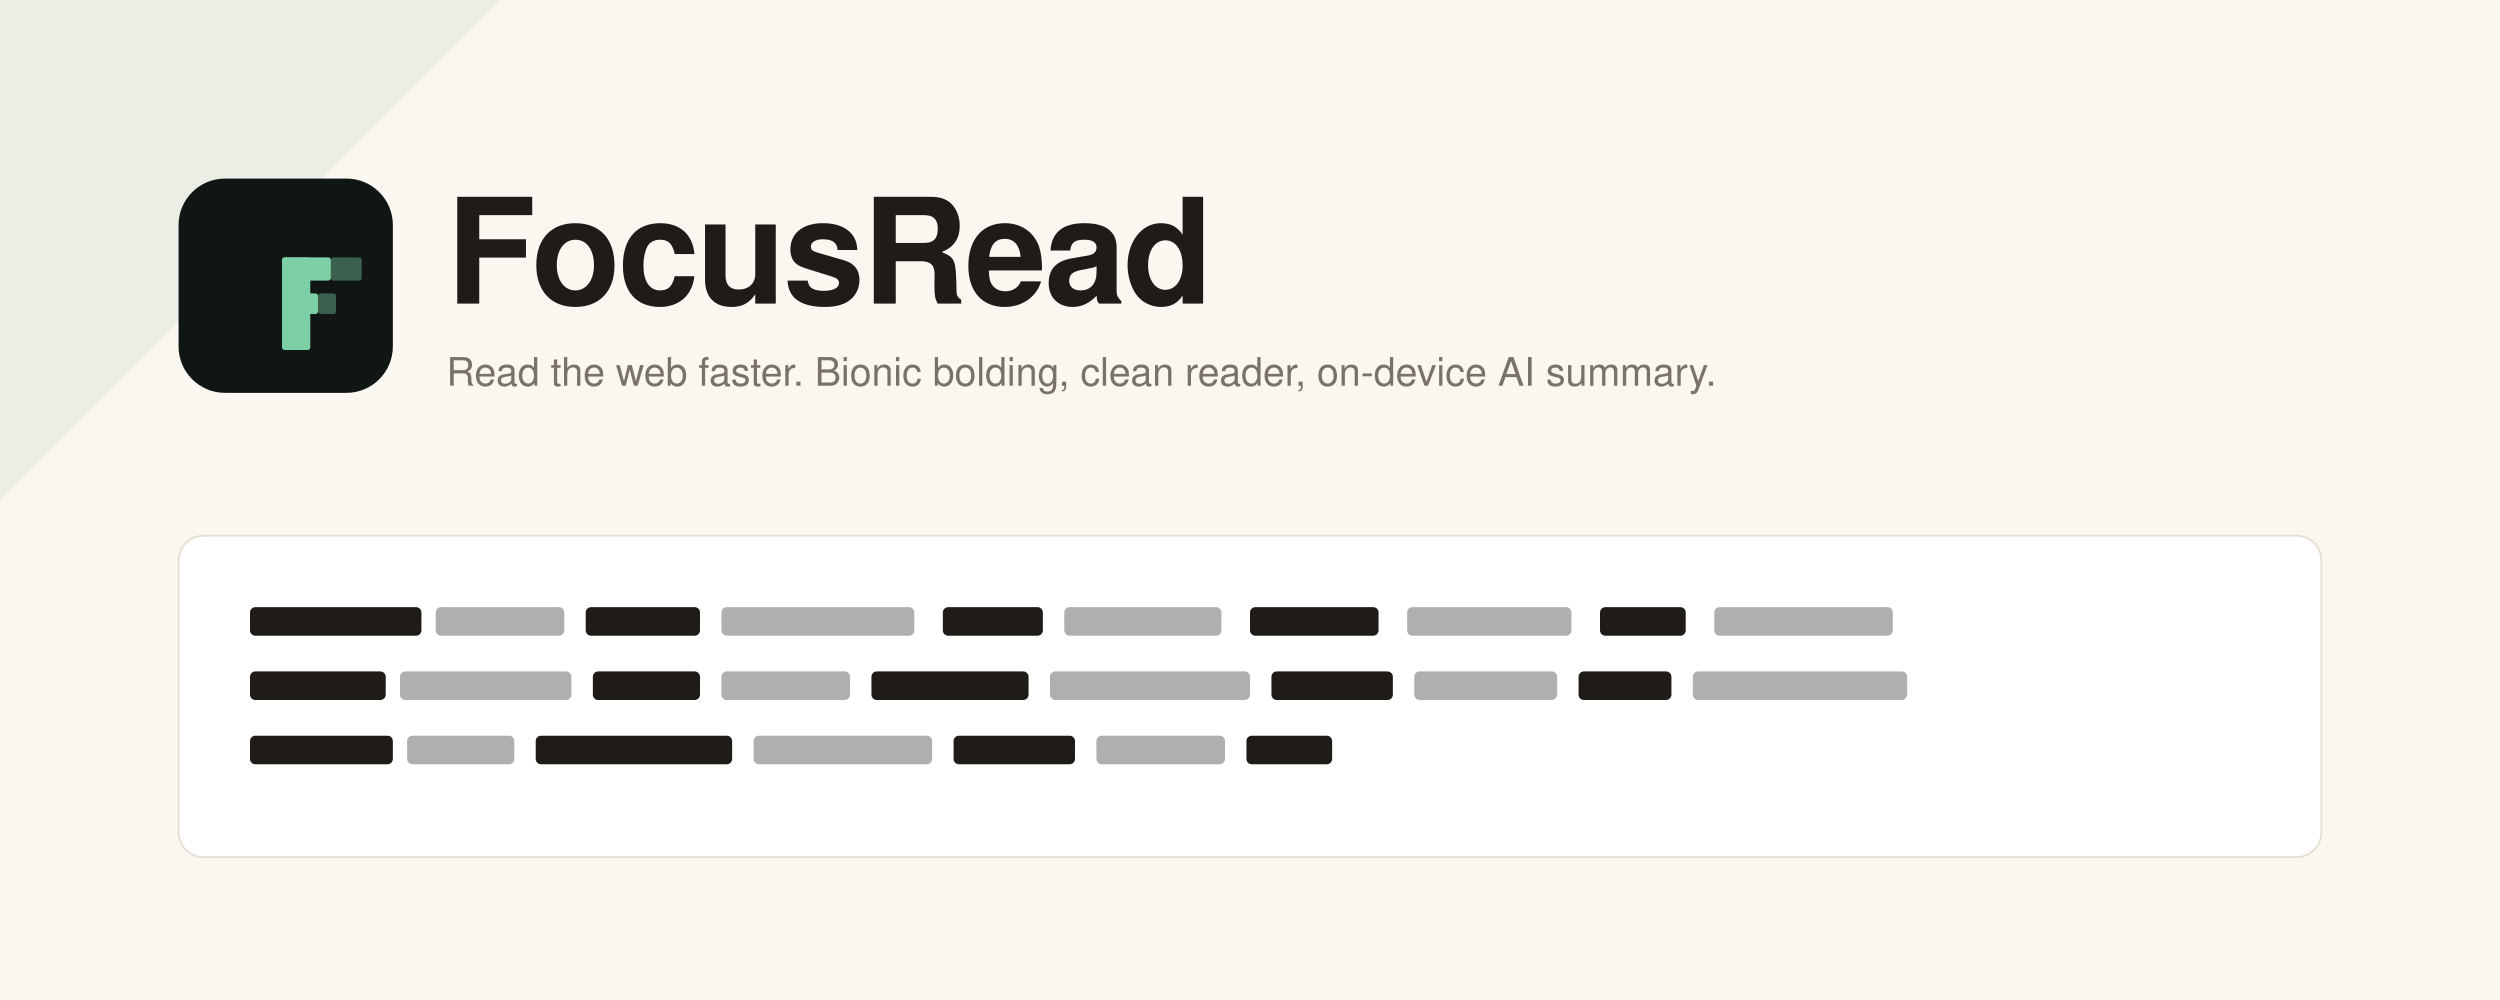
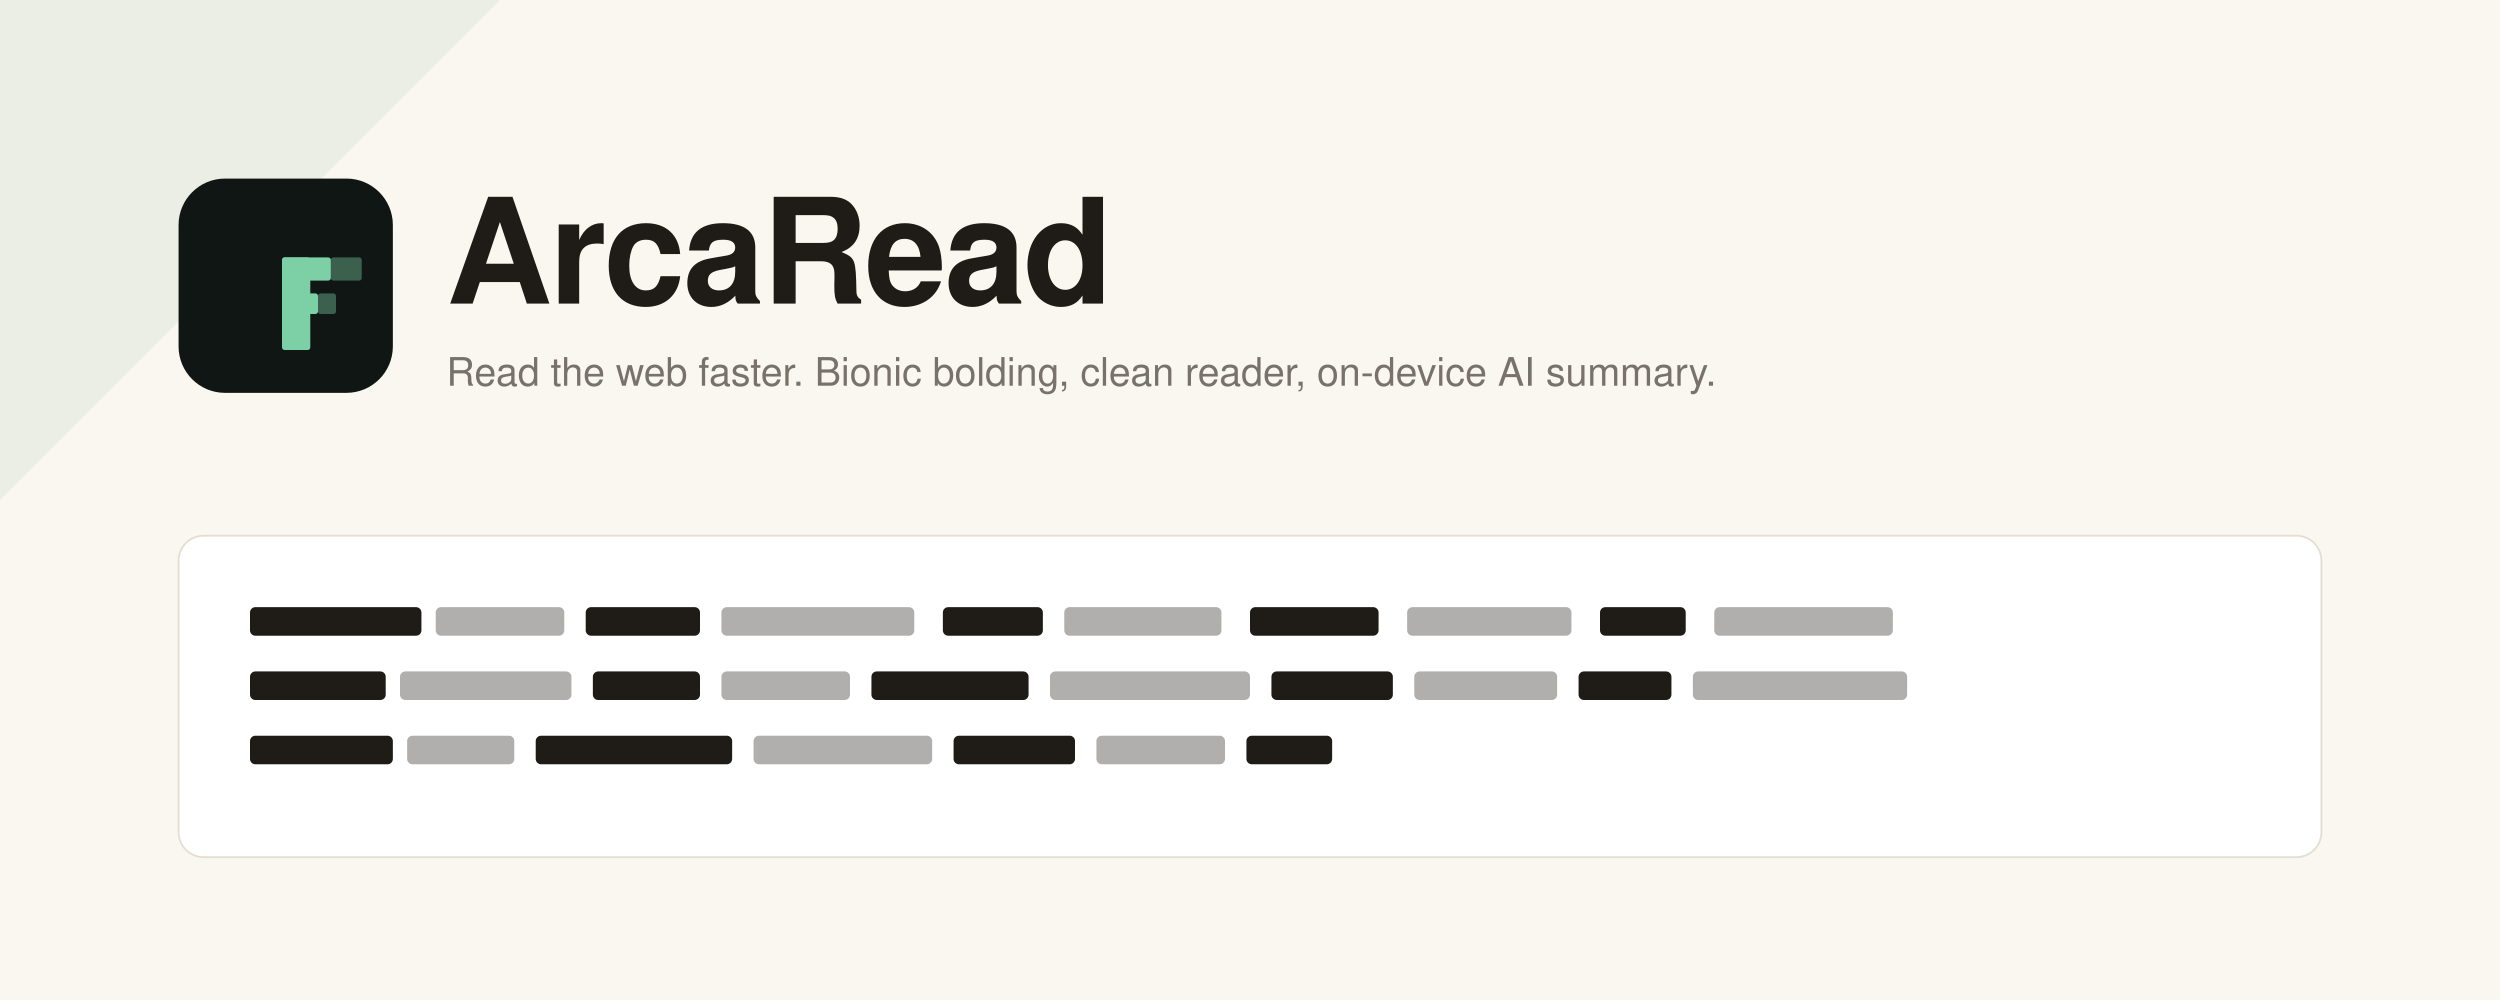
<svg xmlns="http://www.w3.org/2000/svg" viewBox="0 0 1400 560">
  <rect width="1400" height="560" fill="#faf7f0" />
  <path d="M 0 0 L 280 0 L 0 280 Z" fill="#2d7a55" opacity="0.08" />
  <g transform="translate(100, 100)">
    <rect width="120" height="120" rx="26" fill="#101614" />
    <g transform="translate(32, 24) scale(0.72)" fill="#7DCFA6">
      <rect x="36" y="28" width="22" height="72" rx="2" />
      <rect x="36" y="28" width="38" height="18" rx="2" />
      <rect x="36" y="56" width="28" height="16" rx="2" />
    </g>
    <g transform="translate(32, 24) scale(0.72)" fill="#7DCFA6" fill-opacity="0.4">
      <rect x="74" y="28" width="24" height="18" rx="2" />
      <rect x="64" y="56" width="14" height="16" rx="2" />
    </g>
  </g>
-   <text x="250" y="170" fill="#1f1c18" font-family="Helvetica, Arial, sans-serif" font-size="82" font-weight="800" letter-spacing="-1.5">FocusRead</text>
+   <text x="250" y="170" fill="#1f1c18" font-family="Helvetica, Arial, sans-serif" font-size="82" font-weight="800" letter-spacing="-1.5">ArcaRead</text>
  <text x="250" y="216" fill="#78726a" font-family="Helvetica, Arial, sans-serif" font-size="22" font-weight="500">Read the web faster. Bionic bolding, clean reader, on-device AI summary.</text>
  <g transform="translate(100, 300)">
    <rect width="1200" height="180" rx="14" fill="#ffffff" stroke="#e4ddd0" stroke-width="1" />
    <g transform="translate(40, 40)">
      <rect width="96" height="16" rx="3" fill="#1f1c18" />
      <rect x="104" width="72" height="16" rx="3" fill="#1f1c18" fill-opacity="0.35" />
      <rect x="188" width="64" height="16" rx="3" fill="#1f1c18" />
      <rect x="264" width="108" height="16" rx="3" fill="#1f1c18" fill-opacity="0.35" />
      <rect x="388" width="56" height="16" rx="3" fill="#1f1c18" />
      <rect x="456" width="88" height="16" rx="3" fill="#1f1c18" fill-opacity="0.35" />
      <rect x="560" width="72" height="16" rx="3" fill="#1f1c18" />
      <rect x="648" width="92" height="16" rx="3" fill="#1f1c18" fill-opacity="0.35" />
      <rect x="756" width="48" height="16" rx="3" fill="#1f1c18" />
      <rect x="820" width="100" height="16" rx="3" fill="#1f1c18" fill-opacity="0.35" />
    </g>
    <g transform="translate(40, 76)">
      <rect width="76" height="16" rx="3" fill="#1f1c18" />
      <rect x="84" width="96" height="16" rx="3" fill="#1f1c18" fill-opacity="0.35" />
      <rect x="192" width="60" height="16" rx="3" fill="#1f1c18" />
      <rect x="264" width="72" height="16" rx="3" fill="#1f1c18" fill-opacity="0.35" />
      <rect x="348" width="88" height="16" rx="3" fill="#1f1c18" />
      <rect x="448" width="112" height="16" rx="3" fill="#1f1c18" fill-opacity="0.35" />
      <rect x="572" width="68" height="16" rx="3" fill="#1f1c18" />
      <rect x="652" width="80" height="16" rx="3" fill="#1f1c18" fill-opacity="0.35" />
      <rect x="744" width="52" height="16" rx="3" fill="#1f1c18" />
      <rect x="808" width="120" height="16" rx="3" fill="#1f1c18" fill-opacity="0.35" />
    </g>
    <g transform="translate(40, 112)">
      <rect width="80" height="16" rx="3" fill="#1f1c18" />
      <rect x="88" width="60" height="16" rx="3" fill="#1f1c18" fill-opacity="0.35" />
      <rect x="160" width="110" height="16" rx="3" fill="#1f1c18" />
      <rect x="282" width="100" height="16" rx="3" fill="#1f1c18" fill-opacity="0.35" />
      <rect x="394" width="68" height="16" rx="3" fill="#1f1c18" />
      <rect x="474" width="72" height="16" rx="3" fill="#1f1c18" fill-opacity="0.35" />
      <rect x="558" width="48" height="16" rx="3" fill="#1f1c18" />
    </g>
  </g>
</svg>
